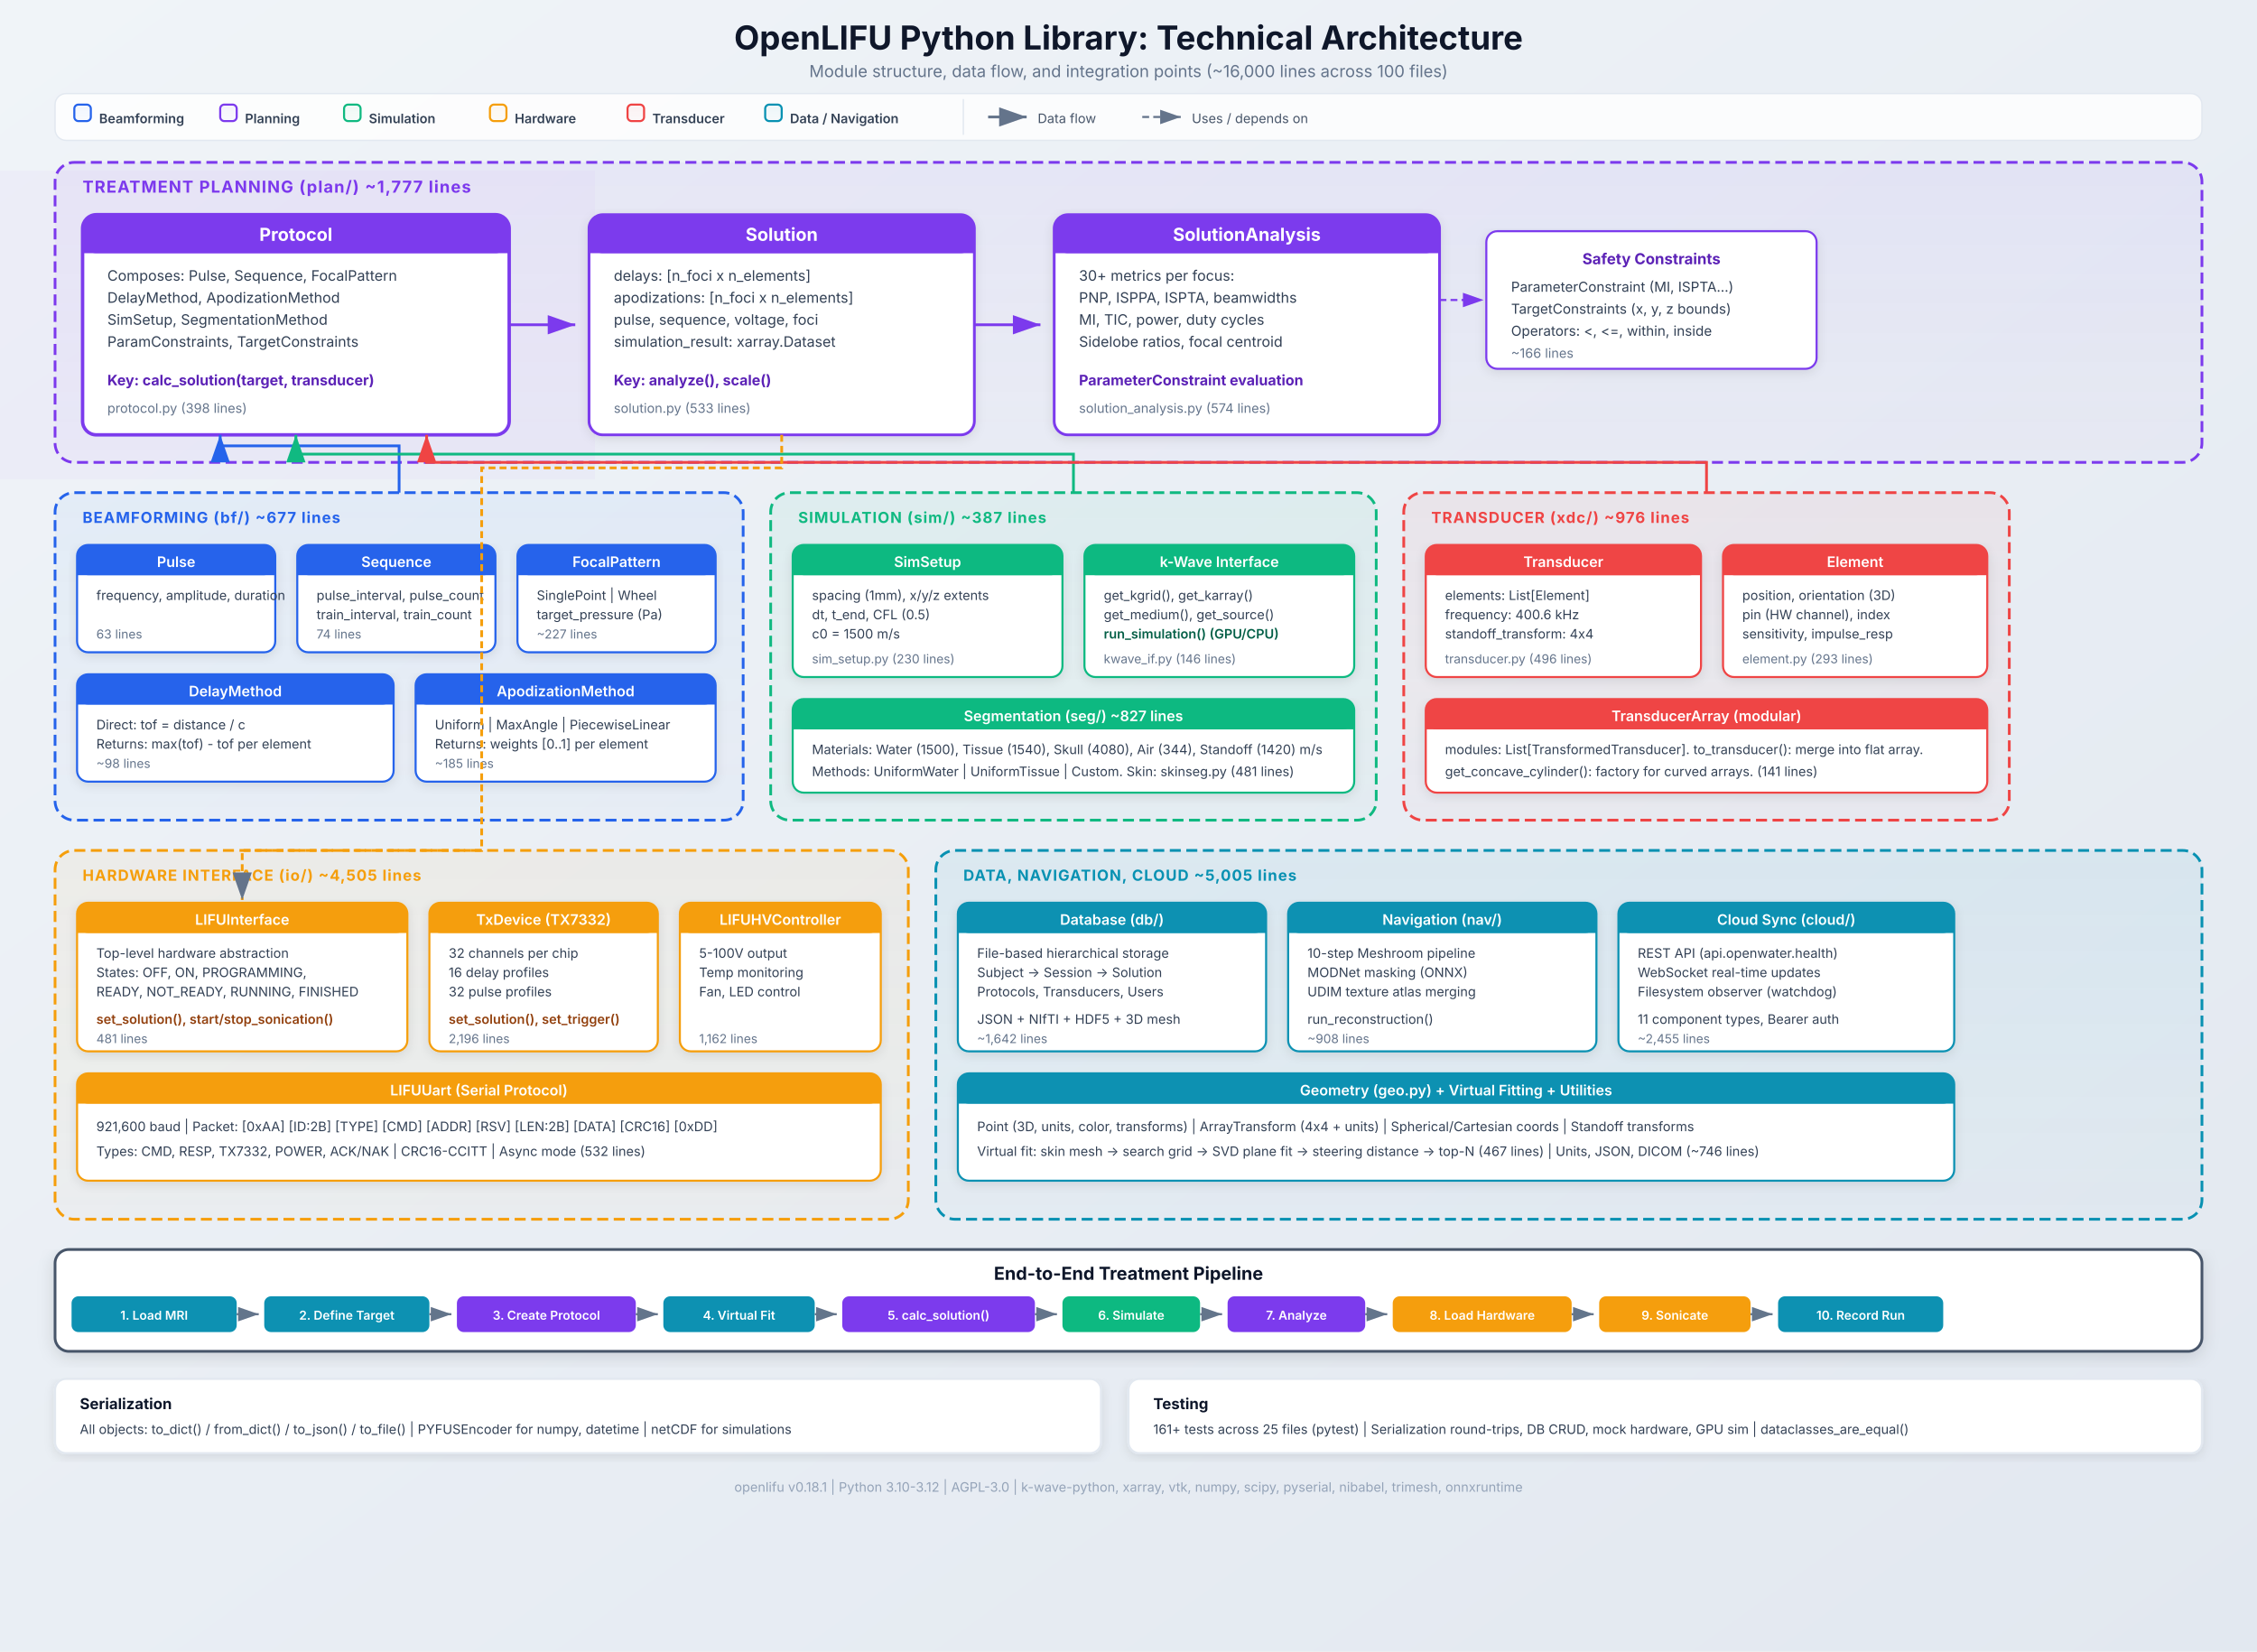
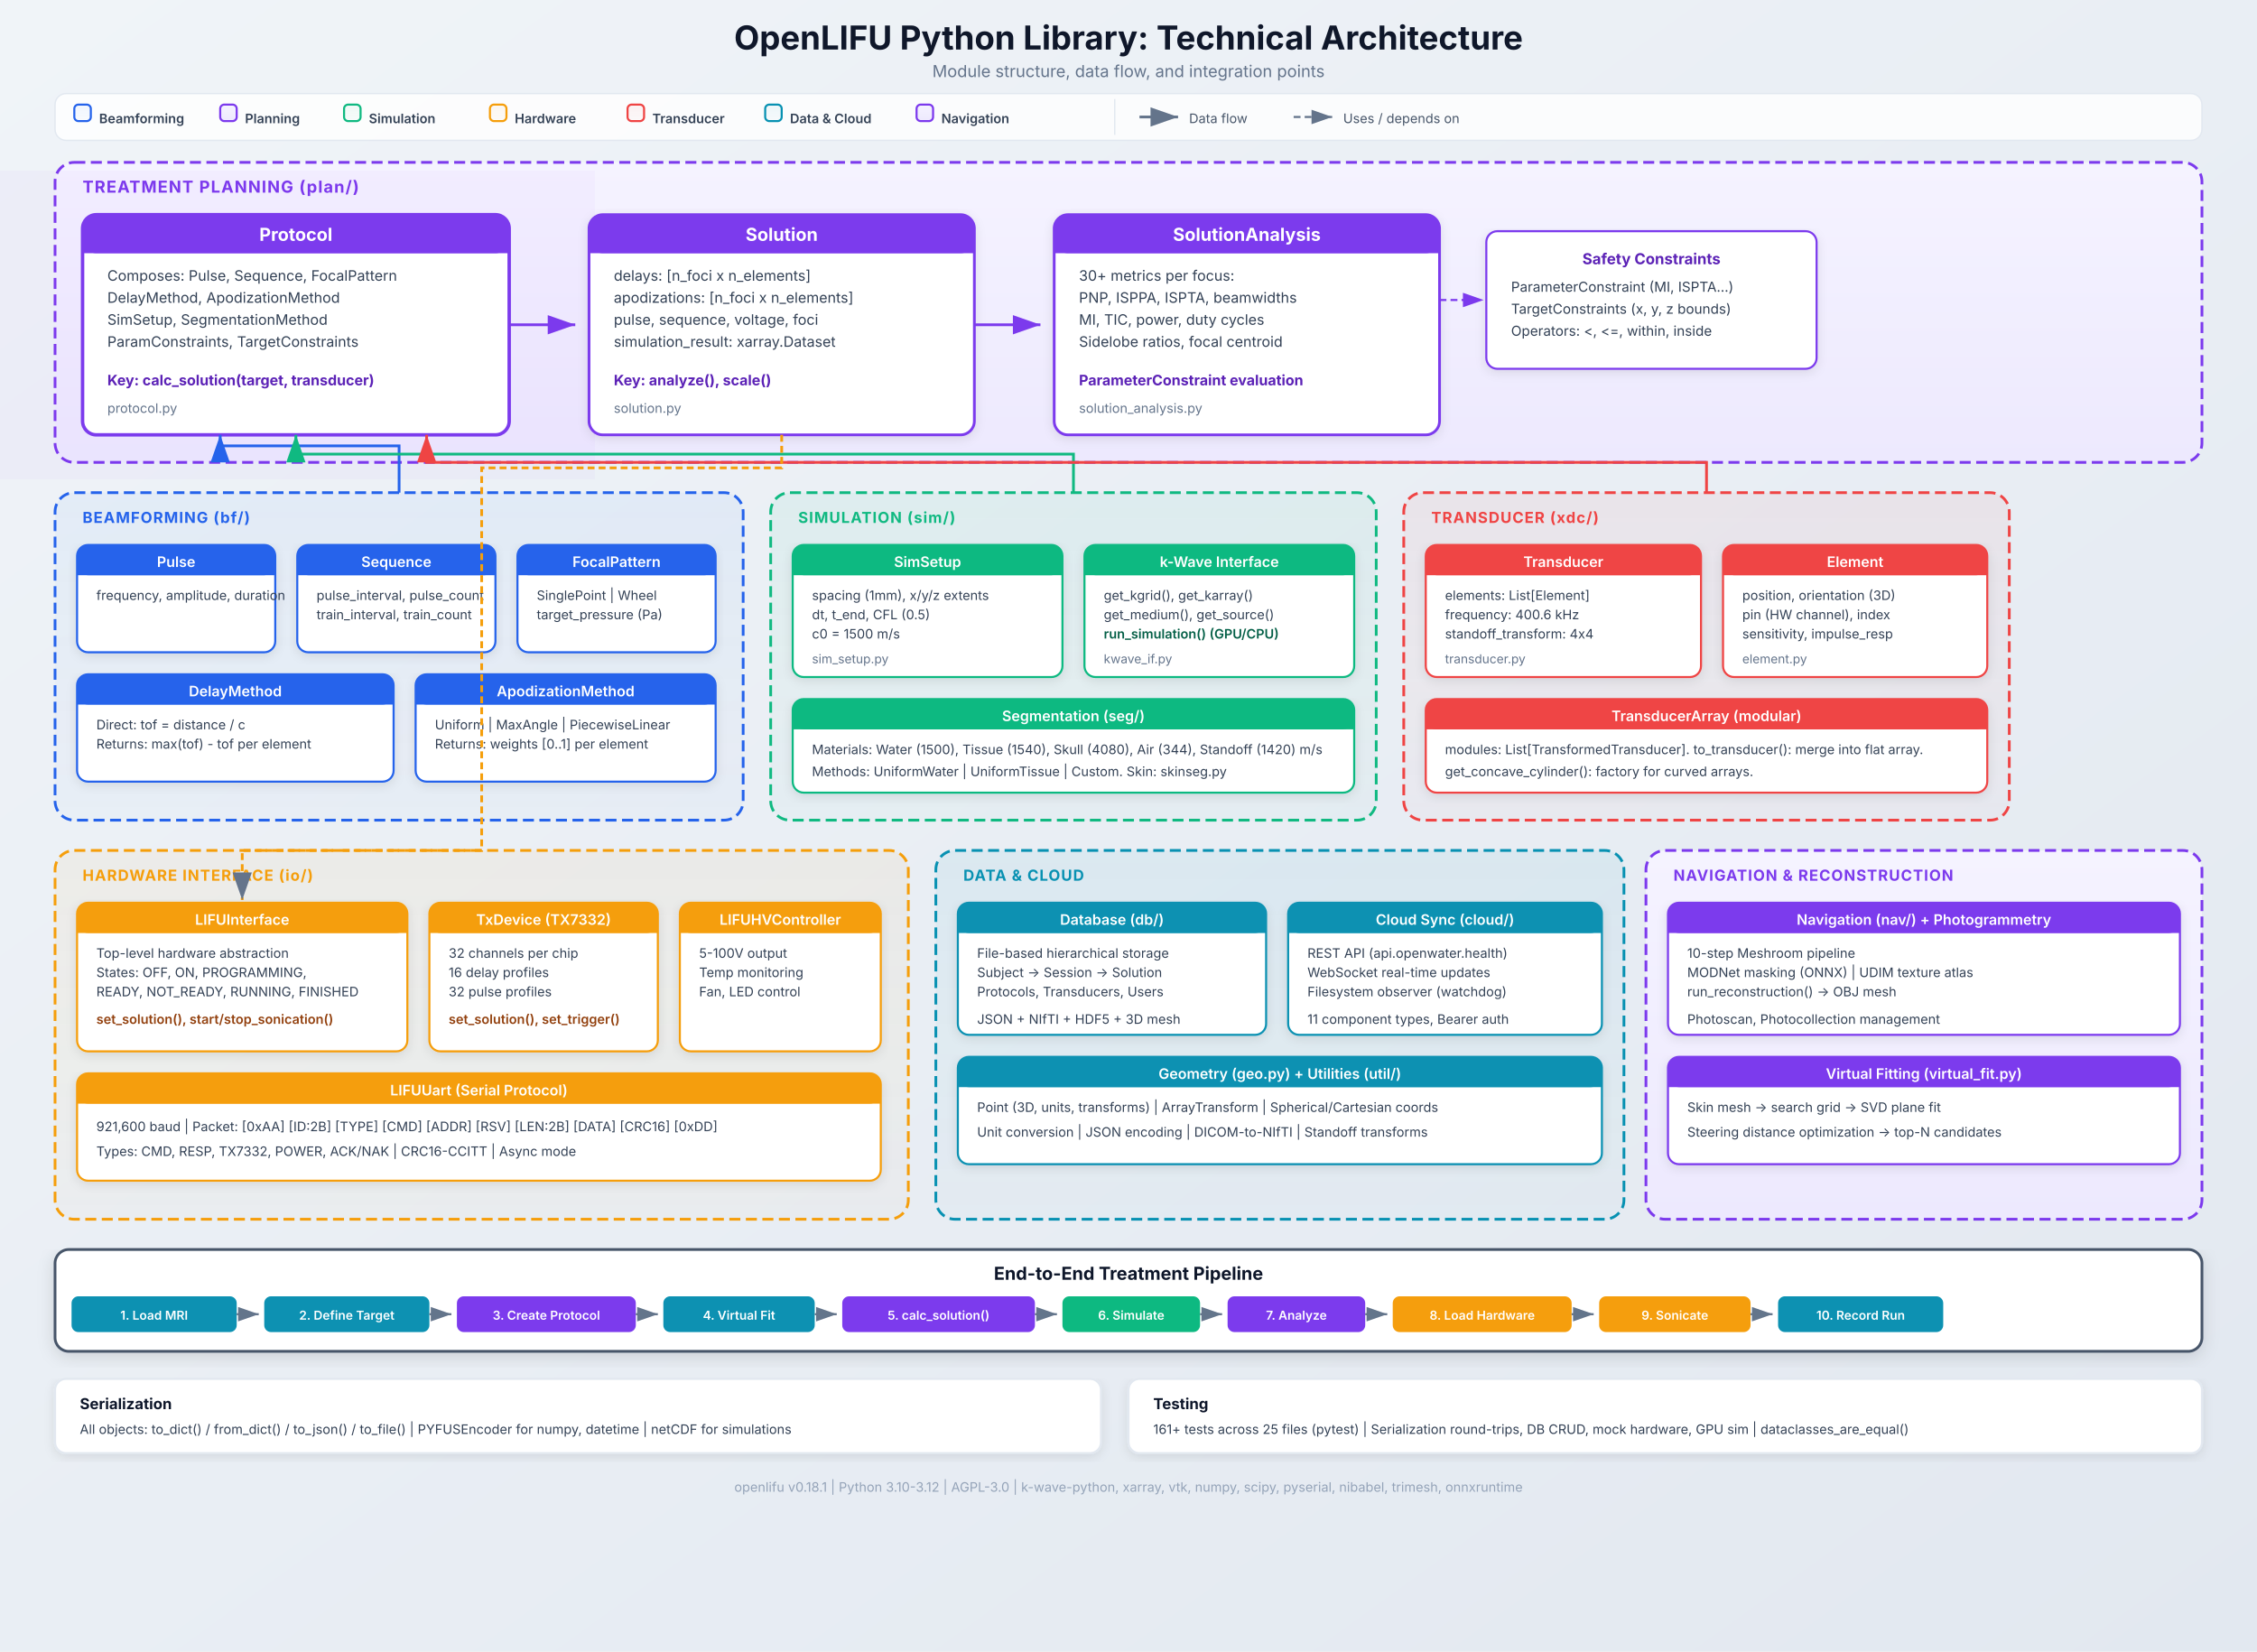
<svg xmlns="http://www.w3.org/2000/svg" width="1640" height="1200" viewBox="0 0 1640 1200">
  <defs>
    <linearGradient id="bgGrad" x1="0%" y1="0%" x2="100%" y2="100%">
      <stop offset="0%" style="stop-color:#f0f4f8" />
      <stop offset="100%" style="stop-color:#e2e8f0" />
    </linearGradient>
    <filter id="sh" x="-4%" y="-4%" width="108%" height="116%">
      <feDropShadow dx="0" dy="2" stdDeviation="4" flood-color="#000" flood-opacity="0.10" />
    </filter>
    <filter id="shLg" x="-4%" y="-4%" width="108%" height="120%">
      <feDropShadow dx="0" dy="3" stdDeviation="6" flood-color="#000" flood-opacity="0.13" />
    </filter>
    <filter id="glow" x="-20%" y="-20%" width="140%" height="140%">
      <feGaussianBlur in="SourceAlpha" stdDeviation="5" />
      <feOffset dy="0" />
      <feFlood flood-color="#7c3aed" flood-opacity="0.15" />
      <feComposite in2="offsetblur" operator="in" />
      <feMerge>
        <feMergeNode />
        <feMergeNode in="SourceGraphic" />
      </feMerge>
    </filter>
    <marker id="aR" markerWidth="10" markerHeight="7" refX="10" refY="3.5" orient="auto">
      <polygon points="0 0, 10 3.5, 0 7" fill="#64748b" />
    </marker>
    <marker id="aPur" markerWidth="10" markerHeight="7" refX="10" refY="3.5" orient="auto">
      <polygon points="0 0, 10 3.5, 0 7" fill="#7c3aed" />
    </marker>
    <marker id="aGrn" markerWidth="10" markerHeight="7" refX="10" refY="3.5" orient="auto">
      <polygon points="0 0, 10 3.5, 0 7" fill="#10b981" />
    </marker>
    <marker id="aBlu" markerWidth="10" markerHeight="7" refX="10" refY="3.5" orient="auto">
      <polygon points="0 0, 10 3.5, 0 7" fill="#2563eb" />
    </marker>
    <marker id="aRed" markerWidth="10" markerHeight="7" refX="10" refY="3.5" orient="auto">
      <polygon points="0 0, 10 3.5, 0 7" fill="#ef4444" />
    </marker>
    <linearGradient id="zBlue" x1="0" y1="0" x2="0" y2="1">
      <stop offset="0%" stop-color="#3b82f6" stop-opacity="0.06" />
      <stop offset="100%" stop-color="#3b82f6" stop-opacity="0.02" />
    </linearGradient>
    <linearGradient id="zPurple" x1="0" y1="0" x2="0" y2="1">
-       <stop offset="0%" stop-color="#7c3aed" stop-opacity="0.06" />
-       <stop offset="100%" stop-color="#7c3aed" stop-opacity="0.02" />
+       <stop offset="0%" stop-color="#f5f3ff" />
+       <stop offset="100%" stop-color="#ede9fe" />
    </linearGradient>
    <linearGradient id="zGreen" x1="0" y1="0" x2="0" y2="1">
      <stop offset="0%" stop-color="#10b981" stop-opacity="0.06" />
      <stop offset="100%" stop-color="#10b981" stop-opacity="0.02" />
    </linearGradient>
    <linearGradient id="zAmber" x1="0" y1="0" x2="0" y2="1">
      <stop offset="0%" stop-color="#f59e0b" stop-opacity="0.06" />
      <stop offset="100%" stop-color="#f59e0b" stop-opacity="0.02" />
    </linearGradient>
    <linearGradient id="zRed" x1="0" y1="0" x2="0" y2="1">
      <stop offset="0%" stop-color="#ef4444" stop-opacity="0.06" />
      <stop offset="100%" stop-color="#ef4444" stop-opacity="0.02" />
    </linearGradient>
    <linearGradient id="zTeal" x1="0" y1="0" x2="0" y2="1">
      <stop offset="0%" stop-color="#0891b2" stop-opacity="0.06" />
      <stop offset="100%" stop-color="#0891b2" stop-opacity="0.02" />
    </linearGradient>
  </defs>
  <rect width="1640" height="1200" fill="url(#bgGrad)" />
  <text x="820" y="36" text-anchor="middle" font-family="Inter, -apple-system, Segoe UI, sans-serif" font-size="24" font-weight="700" fill="#0f172a">OpenLIFU Python Library: Technical Architecture</text>
-   <text x="820" y="56" text-anchor="middle" font-family="Inter, -apple-system, Segoe UI, sans-serif" font-size="12" fill="#64748b">Module structure, data flow, and integration points (~16,000 lines across 100 files)</text>
+   <text x="820" y="56" text-anchor="middle" font-family="Inter, -apple-system, Segoe UI, sans-serif" font-size="12" fill="#64748b">Module structure, data flow, and integration points</text>
  <g transform="translate(40,68)">
    <rect width="1560" height="34" rx="8" fill="#fff" fill-opacity="0.8" stroke="#e2e8f0" />
    <rect x="14" y="8" width="12" height="12" rx="3" fill="url(#zBlue)" stroke="#2563eb" stroke-width="1.5" />
    <text x="32" y="18" font-family="Inter, sans-serif" font-size="9.5" font-weight="600" fill="#334155" dominant-baseline="middle">Beamforming</text>
    <rect x="120" y="8" width="12" height="12" rx="3" fill="url(#zPurple)" stroke="#7c3aed" stroke-width="1.5" />
    <text x="138" y="18" font-family="Inter, sans-serif" font-size="9.5" font-weight="600" fill="#334155" dominant-baseline="middle">Planning</text>
    <rect x="210" y="8" width="12" height="12" rx="3" fill="url(#zGreen)" stroke="#10b981" stroke-width="1.5" />
    <text x="228" y="18" font-family="Inter, sans-serif" font-size="9.5" font-weight="600" fill="#334155" dominant-baseline="middle">Simulation</text>
    <rect x="316" y="8" width="12" height="12" rx="3" fill="url(#zAmber)" stroke="#f59e0b" stroke-width="1.5" />
    <text x="334" y="18" font-family="Inter, sans-serif" font-size="9.5" font-weight="600" fill="#334155" dominant-baseline="middle">Hardware</text>
    <rect x="416" y="8" width="12" height="12" rx="3" fill="url(#zRed)" stroke="#ef4444" stroke-width="1.5" />
    <text x="434" y="18" font-family="Inter, sans-serif" font-size="9.5" font-weight="600" fill="#334155" dominant-baseline="middle">Transducer</text>
    <rect x="516" y="8" width="12" height="12" rx="3" fill="url(#zTeal)" stroke="#0891b2" stroke-width="1.5" />
-     <text x="534" y="18" font-family="Inter, sans-serif" font-size="9.5" font-weight="600" fill="#334155" dominant-baseline="middle">Data / Navigation</text>
-     <line x1="660" y1="4" x2="660" y2="30" stroke="#e2e8f0" />
-     <line x1="678" y1="17" x2="706" y2="17" stroke="#64748b" stroke-width="2" marker-end="url(#aR)" />
-     <text x="714" y="18" font-family="Inter, sans-serif" font-size="9.5" fill="#475569" dominant-baseline="middle">Data flow</text>
-     <line x1="790" y1="17" x2="818" y2="17" stroke="#64748b" stroke-width="1.5" stroke-dasharray="5 3" marker-end="url(#aR)" />
-     <text x="826" y="18" font-family="Inter, sans-serif" font-size="9.5" fill="#475569" dominant-baseline="middle">Uses / depends on</text>
+     <text x="534" y="18" font-family="Inter, sans-serif" font-size="9.5" font-weight="600" fill="#334155" dominant-baseline="middle">Data &amp; Cloud</text>
+     <rect x="626" y="8" width="12" height="12" rx="3" fill="url(#zPurple)" stroke="#7c3aed" stroke-width="1.5" />
+     <text x="644" y="18" font-family="Inter, sans-serif" font-size="9.5" font-weight="600" fill="#334155" dominant-baseline="middle">Navigation</text>
+     <line x1="770" y1="4" x2="770" y2="30" stroke="#e2e8f0" />
+     <line x1="788" y1="17" x2="816" y2="17" stroke="#64748b" stroke-width="2" marker-end="url(#aR)" />
+     <text x="824" y="18" font-family="Inter, sans-serif" font-size="9.5" fill="#475569" dominant-baseline="middle">Data flow</text>
+     <line x1="900" y1="17" x2="928" y2="17" stroke="#64748b" stroke-width="1.5" stroke-dasharray="5 3" marker-end="url(#aR)" />
+     <text x="936" y="18" font-family="Inter, sans-serif" font-size="9.5" fill="#475569" dominant-baseline="middle">Uses / depends on</text>
  </g>
  <rect x="40" y="118" width="1560" height="218" rx="14" fill="url(#zPurple)" stroke="#7c3aed" stroke-width="2" stroke-dasharray="8 4" />
-   <text x="60" y="140" font-family="Inter, sans-serif" font-size="12" font-weight="700" fill="#7c3aed" letter-spacing="0.06em">TREATMENT PLANNING (plan/) ~1,777 lines</text>
+   <text x="60" y="140" font-family="Inter, sans-serif" font-size="12" font-weight="700" fill="#7c3aed" letter-spacing="0.06em">TREATMENT PLANNING (plan/)</text>
  <g filter="url(#glow)">
    <rect x="60" y="156" width="310" height="160" rx="10" fill="#fff" stroke="#7c3aed" stroke-width="2.5" />
    <rect x="60" y="156" width="310" height="28" rx="10" fill="#7c3aed" />
    <rect x="60" y="176" width="310" height="8" fill="#7c3aed" />
    <text x="215" y="175" text-anchor="middle" font-family="Inter, sans-serif" font-size="13" font-weight="700" fill="#fff">Protocol</text>
    <text x="78" y="204" font-family="Inter, sans-serif" font-size="10.5" fill="#334155">Composes: Pulse, Sequence, FocalPattern</text>
    <text x="78" y="220" font-family="Inter, sans-serif" font-size="10.5" fill="#334155">DelayMethod, ApodizationMethod</text>
    <text x="78" y="236" font-family="Inter, sans-serif" font-size="10.5" fill="#334155">SimSetup, SegmentationMethod</text>
    <text x="78" y="252" font-family="Inter, sans-serif" font-size="10.5" fill="#334155">ParamConstraints, TargetConstraints</text>
    <text x="78" y="280" font-family="Inter, sans-serif" font-size="10.5" font-weight="700" fill="#5b21b6">Key: calc_solution(target, transducer)</text>
-     <text x="78" y="300" font-family="Inter, sans-serif" font-size="9.5" fill="#64748b">protocol.py (398 lines)</text>
+     <text x="78" y="300" font-family="Inter, sans-serif" font-size="9.5" fill="#64748b">protocol.py</text>
  </g>
  <line x1="370" y1="236" x2="418" y2="236" stroke="#7c3aed" stroke-width="2" marker-end="url(#aPur)" />
  <g filter="url(#sh)">
    <rect x="428" y="156" width="280" height="160" rx="10" fill="#fff" stroke="#7c3aed" stroke-width="2" />
    <rect x="428" y="156" width="280" height="28" rx="10" fill="#7c3aed" />
    <rect x="428" y="176" width="280" height="8" fill="#7c3aed" />
    <text x="568" y="175" text-anchor="middle" font-family="Inter, sans-serif" font-size="13" font-weight="700" fill="#fff">Solution</text>
    <text x="446" y="204" font-family="Inter, sans-serif" font-size="10.5" fill="#334155">delays: [n_foci x n_elements]</text>
    <text x="446" y="220" font-family="Inter, sans-serif" font-size="10.5" fill="#334155">apodizations: [n_foci x n_elements]</text>
    <text x="446" y="236" font-family="Inter, sans-serif" font-size="10.5" fill="#334155">pulse, sequence, voltage, foci</text>
    <text x="446" y="252" font-family="Inter, sans-serif" font-size="10.5" fill="#334155">simulation_result: xarray.Dataset</text>
    <text x="446" y="280" font-family="Inter, sans-serif" font-size="10.5" font-weight="700" fill="#5b21b6">Key: analyze(), scale()</text>
-     <text x="446" y="300" font-family="Inter, sans-serif" font-size="9.5" fill="#64748b">solution.py (533 lines)</text>
+     <text x="446" y="300" font-family="Inter, sans-serif" font-size="9.5" fill="#64748b">solution.py</text>
  </g>
  <line x1="708" y1="236" x2="756" y2="236" stroke="#7c3aed" stroke-width="2" marker-end="url(#aPur)" />
  <g filter="url(#sh)">
    <rect x="766" y="156" width="280" height="160" rx="10" fill="#fff" stroke="#7c3aed" stroke-width="2" />
    <rect x="766" y="156" width="280" height="28" rx="10" fill="#7c3aed" />
    <rect x="766" y="176" width="280" height="8" fill="#7c3aed" />
    <text x="906" y="175" text-anchor="middle" font-family="Inter, sans-serif" font-size="13" font-weight="700" fill="#fff">SolutionAnalysis</text>
    <text x="784" y="204" font-family="Inter, sans-serif" font-size="10.5" fill="#334155">30+ metrics per focus:</text>
    <text x="784" y="220" font-family="Inter, sans-serif" font-size="10.5" fill="#334155">PNP, ISPPA, ISPTA, beamwidths</text>
    <text x="784" y="236" font-family="Inter, sans-serif" font-size="10.5" fill="#334155">MI, TIC, power, duty cycles</text>
    <text x="784" y="252" font-family="Inter, sans-serif" font-size="10.5" fill="#334155">Sidelobe ratios, focal centroid</text>
    <text x="784" y="280" font-family="Inter, sans-serif" font-size="10.5" font-weight="700" fill="#5b21b6">ParameterConstraint evaluation</text>
-     <text x="784" y="300" font-family="Inter, sans-serif" font-size="9.5" fill="#64748b">solution_analysis.py (574 lines)</text>
+     <text x="784" y="300" font-family="Inter, sans-serif" font-size="9.5" fill="#64748b">solution_analysis.py</text>
  </g>
  <g filter="url(#sh)">
    <rect x="1080" y="168" width="240" height="100" rx="8" fill="#fff" stroke="#7c3aed" stroke-width="1.5" />
    <text x="1200" y="192" text-anchor="middle" font-family="Inter, sans-serif" font-size="11" font-weight="700" fill="#5b21b6">Safety Constraints</text>
    <text x="1098" y="212" font-family="Inter, sans-serif" font-size="10" fill="#334155">ParameterConstraint (MI, ISPTA...)</text>
    <text x="1098" y="228" font-family="Inter, sans-serif" font-size="10" fill="#334155">TargetConstraints (x, y, z bounds)</text>
    <text x="1098" y="244" font-family="Inter, sans-serif" font-size="10" fill="#334155">Operators: &lt;, &lt;=, within, inside</text>
-     <text x="1098" y="260" font-family="Inter, sans-serif" font-size="9.5" fill="#64748b">~166 lines</text>
  </g>
  <line x1="1046" y1="218" x2="1078" y2="218" stroke="#7c3aed" stroke-width="1.5" stroke-dasharray="5 3" marker-end="url(#aPur)" />
  <rect x="40" y="358" width="500" height="238" rx="14" fill="url(#zBlue)" stroke="#2563eb" stroke-width="2" stroke-dasharray="8 4" />
-   <text x="60" y="380" font-family="Inter, sans-serif" font-size="11" font-weight="700" fill="#2563eb" letter-spacing="0.06em">BEAMFORMING (bf/) ~677 lines</text>
+   <text x="60" y="380" font-family="Inter, sans-serif" font-size="11" font-weight="700" fill="#2563eb" letter-spacing="0.06em">BEAMFORMING (bf/)</text>
  <g filter="url(#sh)">
    <rect x="56" y="396" width="144" height="78" rx="8" fill="#fff" stroke="#2563eb" stroke-width="1.5" />
    <rect x="56" y="396" width="144" height="22" rx="8" fill="#2563eb" />
    <rect x="56" y="412" width="144" height="6" fill="#2563eb" />
    <text x="128" y="412" text-anchor="middle" font-family="Inter, sans-serif" font-size="10.5" font-weight="600" fill="#fff">Pulse</text>
    <text x="70" y="436" font-family="Inter, sans-serif" font-size="9.5" fill="#334155">frequency, amplitude, duration</text>
-     <text x="70" y="464" font-family="Inter, sans-serif" font-size="9" fill="#64748b">63 lines</text>
  </g>
  <g filter="url(#sh)">
    <rect x="216" y="396" width="144" height="78" rx="8" fill="#fff" stroke="#2563eb" stroke-width="1.5" />
    <rect x="216" y="396" width="144" height="22" rx="8" fill="#2563eb" />
    <rect x="216" y="412" width="144" height="6" fill="#2563eb" />
    <text x="288" y="412" text-anchor="middle" font-family="Inter, sans-serif" font-size="10.5" font-weight="600" fill="#fff">Sequence</text>
    <text x="230" y="436" font-family="Inter, sans-serif" font-size="9.5" fill="#334155">pulse_interval, pulse_count</text>
    <text x="230" y="450" font-family="Inter, sans-serif" font-size="9.5" fill="#334155">train_interval, train_count</text>
-     <text x="230" y="464" font-family="Inter, sans-serif" font-size="9" fill="#64748b">74 lines</text>
  </g>
  <g filter="url(#sh)">
    <rect x="376" y="396" width="144" height="78" rx="8" fill="#fff" stroke="#2563eb" stroke-width="1.5" />
    <rect x="376" y="396" width="144" height="22" rx="8" fill="#2563eb" />
    <rect x="376" y="412" width="144" height="6" fill="#2563eb" />
    <text x="448" y="412" text-anchor="middle" font-family="Inter, sans-serif" font-size="10.5" font-weight="600" fill="#fff">FocalPattern</text>
    <text x="390" y="436" font-family="Inter, sans-serif" font-size="9.5" fill="#334155">SinglePoint | Wheel</text>
    <text x="390" y="450" font-family="Inter, sans-serif" font-size="9.5" fill="#334155">target_pressure (Pa)</text>
-     <text x="390" y="464" font-family="Inter, sans-serif" font-size="9" fill="#64748b">~227 lines</text>
  </g>
  <g filter="url(#sh)">
    <rect x="56" y="490" width="230" height="78" rx="8" fill="#fff" stroke="#2563eb" stroke-width="1.5" />
    <rect x="56" y="490" width="230" height="22" rx="8" fill="#2563eb" />
    <rect x="56" y="506" width="230" height="6" fill="#2563eb" />
    <text x="171" y="506" text-anchor="middle" font-family="Inter, sans-serif" font-size="10.5" font-weight="600" fill="#fff">DelayMethod</text>
    <text x="70" y="530" font-family="Inter, sans-serif" font-size="9.5" fill="#334155">Direct: tof = distance / c</text>
    <text x="70" y="544" font-family="Inter, sans-serif" font-size="9.5" fill="#334155">Returns: max(tof) - tof per element</text>
-     <text x="70" y="558" font-family="Inter, sans-serif" font-size="9" fill="#64748b">~98 lines</text>
  </g>
  <g filter="url(#sh)">
    <rect x="302" y="490" width="218" height="78" rx="8" fill="#fff" stroke="#2563eb" stroke-width="1.5" />
    <rect x="302" y="490" width="218" height="22" rx="8" fill="#2563eb" />
    <rect x="302" y="506" width="218" height="6" fill="#2563eb" />
    <text x="411" y="506" text-anchor="middle" font-family="Inter, sans-serif" font-size="10.5" font-weight="600" fill="#fff">ApodizationMethod</text>
    <text x="316" y="530" font-family="Inter, sans-serif" font-size="9.5" fill="#334155">Uniform | MaxAngle | PiecewiseLinear</text>
    <text x="316" y="544" font-family="Inter, sans-serif" font-size="9.5" fill="#334155">Returns: weights [0..1] per element</text>
-     <text x="316" y="558" font-family="Inter, sans-serif" font-size="9" fill="#64748b">~185 lines</text>
  </g>
  <path d="M290 358L290 324L160 324L160 316" stroke="#2563eb" stroke-width="2" fill="none" marker-end="url(#aBlu)" />
  <rect x="560" y="358" width="440" height="238" rx="14" fill="url(#zGreen)" stroke="#10b981" stroke-width="2" stroke-dasharray="8 4" />
-   <text x="580" y="380" font-family="Inter, sans-serif" font-size="11" font-weight="700" fill="#10b981" letter-spacing="0.06em">SIMULATION (sim/) ~387 lines</text>
+   <text x="580" y="380" font-family="Inter, sans-serif" font-size="11" font-weight="700" fill="#10b981" letter-spacing="0.06em">SIMULATION (sim/)</text>
  <g filter="url(#sh)">
    <rect x="576" y="396" width="196" height="96" rx="8" fill="#fff" stroke="#10b981" stroke-width="1.5" />
    <rect x="576" y="396" width="196" height="22" rx="8" fill="#10b981" />
    <rect x="576" y="412" width="196" height="6" fill="#10b981" />
    <text x="674" y="412" text-anchor="middle" font-family="Inter, sans-serif" font-size="10.5" font-weight="600" fill="#fff">SimSetup</text>
    <text x="590" y="436" font-family="Inter, sans-serif" font-size="9.5" fill="#334155">spacing (1mm), x/y/z extents</text>
    <text x="590" y="450" font-family="Inter, sans-serif" font-size="9.5" fill="#334155">dt, t_end, CFL (0.5)</text>
    <text x="590" y="464" font-family="Inter, sans-serif" font-size="9.5" fill="#334155">c0 = 1500 m/s</text>
-     <text x="590" y="482" font-family="Inter, sans-serif" font-size="9" fill="#64748b">sim_setup.py (230 lines)</text>
+     <text x="590" y="482" font-family="Inter, sans-serif" font-size="9" fill="#64748b">sim_setup.py</text>
  </g>
  <g filter="url(#sh)">
    <rect x="788" y="396" width="196" height="96" rx="8" fill="#fff" stroke="#10b981" stroke-width="1.5" />
    <rect x="788" y="396" width="196" height="22" rx="8" fill="#10b981" />
    <rect x="788" y="412" width="196" height="6" fill="#10b981" />
    <text x="886" y="412" text-anchor="middle" font-family="Inter, sans-serif" font-size="10.5" font-weight="600" fill="#fff">k-Wave Interface</text>
    <text x="802" y="436" font-family="Inter, sans-serif" font-size="9.5" fill="#334155">get_kgrid(), get_karray()</text>
    <text x="802" y="450" font-family="Inter, sans-serif" font-size="9.5" fill="#334155">get_medium(), get_source()</text>
    <text x="802" y="464" font-family="Inter, sans-serif" font-size="9.5" font-weight="600" fill="#065f46">run_simulation() (GPU/CPU)</text>
-     <text x="802" y="482" font-family="Inter, sans-serif" font-size="9" fill="#64748b">kwave_if.py (146 lines)</text>
+     <text x="802" y="482" font-family="Inter, sans-serif" font-size="9" fill="#64748b">kwave_if.py</text>
  </g>
  <g filter="url(#sh)">
    <rect x="576" y="508" width="408" height="68" rx="8" fill="#fff" stroke="#10b981" stroke-width="1.5" />
    <rect x="576" y="508" width="408" height="22" rx="8" fill="#10b981" />
    <rect x="576" y="524" width="408" height="6" fill="#10b981" />
-     <text x="780" y="524" text-anchor="middle" font-family="Inter, sans-serif" font-size="10.5" font-weight="600" fill="#fff">Segmentation (seg/) ~827 lines</text>
+     <text x="780" y="524" text-anchor="middle" font-family="Inter, sans-serif" font-size="10.5" font-weight="600" fill="#fff">Segmentation (seg/)</text>
    <text x="590" y="548" font-family="Inter, sans-serif" font-size="9.5" fill="#334155">Materials: Water (1500), Tissue (1540), Skull (4080), Air (344), Standoff (1420) m/s</text>
-     <text x="590" y="564" font-family="Inter, sans-serif" font-size="9.5" fill="#334155">Methods: UniformWater | UniformTissue | Custom.  Skin: skinseg.py (481 lines)</text>
+     <text x="590" y="564" font-family="Inter, sans-serif" font-size="9.5" fill="#334155">Methods: UniformWater | UniformTissue | Custom.  Skin: skinseg.py</text>
  </g>
  <path d="M780 358L780 330L215 330L215 316" stroke="#10b981" stroke-width="2" fill="none" marker-end="url(#aGrn)" />
  <rect x="1020" y="358" width="440" height="238" rx="14" fill="url(#zRed)" stroke="#ef4444" stroke-width="2" stroke-dasharray="8 4" />
-   <text x="1040" y="380" font-family="Inter, sans-serif" font-size="11" font-weight="700" fill="#ef4444" letter-spacing="0.06em">TRANSDUCER (xdc/) ~976 lines</text>
+   <text x="1040" y="380" font-family="Inter, sans-serif" font-size="11" font-weight="700" fill="#ef4444" letter-spacing="0.06em">TRANSDUCER (xdc/)</text>
  <g filter="url(#sh)">
    <rect x="1036" y="396" width="200" height="96" rx="8" fill="#fff" stroke="#ef4444" stroke-width="1.5" />
    <rect x="1036" y="396" width="200" height="22" rx="8" fill="#ef4444" />
    <rect x="1036" y="412" width="200" height="6" fill="#ef4444" />
    <text x="1136" y="412" text-anchor="middle" font-family="Inter, sans-serif" font-size="10.5" font-weight="600" fill="#fff">Transducer</text>
    <text x="1050" y="436" font-family="Inter, sans-serif" font-size="9.5" fill="#334155">elements: List[Element]</text>
    <text x="1050" y="450" font-family="Inter, sans-serif" font-size="9.5" fill="#334155">frequency: 400.6 kHz</text>
    <text x="1050" y="464" font-family="Inter, sans-serif" font-size="9.5" fill="#334155">standoff_transform: 4x4</text>
-     <text x="1050" y="482" font-family="Inter, sans-serif" font-size="9" fill="#64748b">transducer.py (496 lines)</text>
+     <text x="1050" y="482" font-family="Inter, sans-serif" font-size="9" fill="#64748b">transducer.py</text>
  </g>
  <g filter="url(#sh)">
    <rect x="1252" y="396" width="192" height="96" rx="8" fill="#fff" stroke="#ef4444" stroke-width="1.5" />
    <rect x="1252" y="396" width="192" height="22" rx="8" fill="#ef4444" />
    <rect x="1252" y="412" width="192" height="6" fill="#ef4444" />
    <text x="1348" y="412" text-anchor="middle" font-family="Inter, sans-serif" font-size="10.5" font-weight="600" fill="#fff">Element</text>
    <text x="1266" y="436" font-family="Inter, sans-serif" font-size="9.5" fill="#334155">position, orientation (3D)</text>
    <text x="1266" y="450" font-family="Inter, sans-serif" font-size="9.5" fill="#334155">pin (HW channel), index</text>
    <text x="1266" y="464" font-family="Inter, sans-serif" font-size="9.5" fill="#334155">sensitivity, impulse_resp</text>
-     <text x="1266" y="482" font-family="Inter, sans-serif" font-size="9" fill="#64748b">element.py (293 lines)</text>
+     <text x="1266" y="482" font-family="Inter, sans-serif" font-size="9" fill="#64748b">element.py</text>
  </g>
  <g filter="url(#sh)">
    <rect x="1036" y="508" width="408" height="68" rx="8" fill="#fff" stroke="#ef4444" stroke-width="1.5" />
    <rect x="1036" y="508" width="408" height="22" rx="8" fill="#ef4444" />
    <rect x="1036" y="524" width="408" height="6" fill="#ef4444" />
    <text x="1240" y="524" text-anchor="middle" font-family="Inter, sans-serif" font-size="10.5" font-weight="600" fill="#fff">TransducerArray (modular)</text>
    <text x="1050" y="548" font-family="Inter, sans-serif" font-size="9.5" fill="#334155">modules: List[TransformedTransducer]. to_transducer(): merge into flat array.</text>
-     <text x="1050" y="564" font-family="Inter, sans-serif" font-size="9.5" fill="#334155">get_concave_cylinder(): factory for curved arrays. (141 lines)</text>
+     <text x="1050" y="564" font-family="Inter, sans-serif" font-size="9.5" fill="#334155">get_concave_cylinder(): factory for curved arrays.</text>
  </g>
  <path d="M1240 358L1240 336L310 336L310 316" stroke="#ef4444" stroke-width="2" fill="none" marker-end="url(#aRed)" />
  <rect x="40" y="618" width="620" height="268" rx="14" fill="url(#zAmber)" stroke="#f59e0b" stroke-width="2" stroke-dasharray="8 4" />
-   <text x="60" y="640" font-family="Inter, sans-serif" font-size="11" font-weight="700" fill="#f59e0b" letter-spacing="0.06em">HARDWARE INTERFACE (io/) ~4,505 lines</text>
+   <text x="60" y="640" font-family="Inter, sans-serif" font-size="11" font-weight="700" fill="#f59e0b" letter-spacing="0.06em">HARDWARE INTERFACE (io/)</text>
  <g filter="url(#sh)">
    <rect x="56" y="656" width="240" height="108" rx="8" fill="#fff" stroke="#f59e0b" stroke-width="1.5" />
    <rect x="56" y="656" width="240" height="22" rx="8" fill="#f59e0b" />
    <rect x="56" y="672" width="240" height="6" fill="#f59e0b" />
    <text x="176" y="672" text-anchor="middle" font-family="Inter, sans-serif" font-size="10.5" font-weight="600" fill="#fff">LIFUInterface</text>
    <text x="70" y="696" font-family="Inter, sans-serif" font-size="9.5" fill="#334155">Top-level hardware abstraction</text>
    <text x="70" y="710" font-family="Inter, sans-serif" font-size="9.5" fill="#334155">States: OFF, ON, PROGRAMMING,</text>
    <text x="70" y="724" font-family="Inter, sans-serif" font-size="9.5" fill="#334155">READY, NOT_READY, RUNNING, FINISHED</text>
    <text x="70" y="744" font-family="Inter, sans-serif" font-size="9.5" font-weight="600" fill="#92400e">set_solution(), start/stop_sonication()</text>
-     <text x="70" y="758" font-family="Inter, sans-serif" font-size="9" fill="#64748b">481 lines</text>
  </g>
  <g filter="url(#sh)">
    <rect x="312" y="656" width="166" height="108" rx="8" fill="#fff" stroke="#f59e0b" stroke-width="1.5" />
    <rect x="312" y="656" width="166" height="22" rx="8" fill="#f59e0b" />
    <rect x="312" y="672" width="166" height="6" fill="#f59e0b" />
    <text x="395" y="672" text-anchor="middle" font-family="Inter, sans-serif" font-size="10.5" font-weight="600" fill="#fff">TxDevice (TX7332)</text>
    <text x="326" y="696" font-family="Inter, sans-serif" font-size="9.5" fill="#334155">32 channels per chip</text>
    <text x="326" y="710" font-family="Inter, sans-serif" font-size="9.5" fill="#334155">16 delay profiles</text>
    <text x="326" y="724" font-family="Inter, sans-serif" font-size="9.5" fill="#334155">32 pulse profiles</text>
    <text x="326" y="744" font-family="Inter, sans-serif" font-size="9.5" font-weight="600" fill="#92400e">set_solution(), set_trigger()</text>
-     <text x="326" y="758" font-family="Inter, sans-serif" font-size="9" fill="#64748b">2,196 lines</text>
  </g>
  <g filter="url(#sh)">
    <rect x="494" y="656" width="146" height="108" rx="8" fill="#fff" stroke="#f59e0b" stroke-width="1.5" />
    <rect x="494" y="656" width="146" height="22" rx="8" fill="#f59e0b" />
    <rect x="494" y="672" width="146" height="6" fill="#f59e0b" />
    <text x="567" y="672" text-anchor="middle" font-family="Inter, sans-serif" font-size="10.5" font-weight="600" fill="#fff">LIFUHVController</text>
    <text x="508" y="696" font-family="Inter, sans-serif" font-size="9.5" fill="#334155">5-100V output</text>
    <text x="508" y="710" font-family="Inter, sans-serif" font-size="9.5" fill="#334155">Temp monitoring</text>
    <text x="508" y="724" font-family="Inter, sans-serif" font-size="9.5" fill="#334155">Fan, LED control</text>
-     <text x="508" y="758" font-family="Inter, sans-serif" font-size="9" fill="#64748b">1,162 lines</text>
  </g>
  <g filter="url(#sh)">
    <rect x="56" y="780" width="584" height="78" rx="8" fill="#fff" stroke="#f59e0b" stroke-width="1.5" />
    <rect x="56" y="780" width="584" height="22" rx="8" fill="#f59e0b" />
    <rect x="56" y="796" width="584" height="6" fill="#f59e0b" />
    <text x="348" y="796" text-anchor="middle" font-family="Inter, sans-serif" font-size="10.5" font-weight="600" fill="#fff">LIFUUart (Serial Protocol)</text>
    <text x="70" y="822" font-family="Inter, sans-serif" font-size="9.5" fill="#334155">921,600 baud | Packet: [0xAA] [ID:2B] [TYPE] [CMD] [ADDR] [RSV] [LEN:2B] [DATA] [CRC16] [0xDD]</text>
-     <text x="70" y="840" font-family="Inter, sans-serif" font-size="9.5" fill="#334155">Types: CMD, RESP, TX7332, POWER, ACK/NAK | CRC16-CCITT | Async mode (532 lines)</text>
+     <text x="70" y="840" font-family="Inter, sans-serif" font-size="9.5" fill="#334155">Types: CMD, RESP, TX7332, POWER, ACK/NAK | CRC16-CCITT | Async mode</text>
  </g>
  <path d="M568 316L568 340L350 340L350 618L176 618L176 654" stroke="#f59e0b" stroke-width="2" fill="none" stroke-dasharray="5 3" marker-end="url(#aR)" />
-   <rect x="680" y="618" width="920" height="268" rx="14" fill="url(#zTeal)" stroke="#0891b2" stroke-width="2" stroke-dasharray="8 4" />
-   <text x="700" y="640" font-family="Inter, sans-serif" font-size="11" font-weight="700" fill="#0891b2" letter-spacing="0.06em">DATA, NAVIGATION, CLOUD ~5,005 lines</text>
-   <g filter="url(#sh)">
-     <rect x="696" y="656" width="224" height="108" rx="8" fill="#fff" stroke="#0891b2" stroke-width="1.5" />
+   <rect x="680" y="618" width="500" height="268" rx="14" fill="url(#zTeal)" stroke="#0891b2" stroke-width="2" stroke-dasharray="8 4" />
+   <text x="700" y="640" font-family="Inter, sans-serif" font-size="11" font-weight="700" fill="#0891b2" letter-spacing="0.06em">DATA &amp; CLOUD</text>
+   <g filter="url(#sh)">
+     <rect x="696" y="656" width="224" height="96" rx="8" fill="#fff" stroke="#0891b2" stroke-width="1.5" />
    <rect x="696" y="656" width="224" height="22" rx="8" fill="#0891b2" />
    <rect x="696" y="672" width="224" height="6" fill="#0891b2" />
    <text x="808" y="672" text-anchor="middle" font-family="Inter, sans-serif" font-size="10.5" font-weight="600" fill="#fff">Database (db/)</text>
    <text x="710" y="696" font-family="Inter, sans-serif" font-size="9.5" fill="#334155">File-based hierarchical storage</text>
    <text x="710" y="710" font-family="Inter, sans-serif" font-size="9.5" fill="#334155">Subject -&gt; Session -&gt; Solution</text>
    <text x="710" y="724" font-family="Inter, sans-serif" font-size="9.5" fill="#334155">Protocols, Transducers, Users</text>
    <text x="710" y="744" font-family="Inter, sans-serif" font-size="9.5" fill="#334155">JSON + NIfTI + HDF5 + 3D mesh</text>
-     <text x="710" y="758" font-family="Inter, sans-serif" font-size="9" fill="#64748b">~1,642 lines</text>
-   </g>
-   <g filter="url(#sh)">
-     <rect x="936" y="656" width="224" height="108" rx="8" fill="#fff" stroke="#0891b2" stroke-width="1.5" />
-     <rect x="936" y="656" width="224" height="22" rx="8" fill="#0891b2" />
-     <rect x="936" y="672" width="224" height="6" fill="#0891b2" />
-     <text x="1048" y="672" text-anchor="middle" font-family="Inter, sans-serif" font-size="10.5" font-weight="600" fill="#fff">Navigation (nav/)</text>
-     <text x="950" y="696" font-family="Inter, sans-serif" font-size="9.5" fill="#334155">10-step Meshroom pipeline</text>
-     <text x="950" y="710" font-family="Inter, sans-serif" font-size="9.5" fill="#334155">MODNet masking (ONNX)</text>
-     <text x="950" y="724" font-family="Inter, sans-serif" font-size="9.5" fill="#334155">UDIM texture atlas merging</text>
-     <text x="950" y="744" font-family="Inter, sans-serif" font-size="9.5" fill="#334155">run_reconstruction()</text>
-     <text x="950" y="758" font-family="Inter, sans-serif" font-size="9" fill="#64748b">~908 lines</text>
-   </g>
-   <g filter="url(#sh)">
-     <rect x="1176" y="656" width="244" height="108" rx="8" fill="#fff" stroke="#0891b2" stroke-width="1.5" />
-     <rect x="1176" y="656" width="244" height="22" rx="8" fill="#0891b2" />
-     <rect x="1176" y="672" width="244" height="6" fill="#0891b2" />
-     <text x="1298" y="672" text-anchor="middle" font-family="Inter, sans-serif" font-size="10.5" font-weight="600" fill="#fff">Cloud Sync (cloud/)</text>
-     <text x="1190" y="696" font-family="Inter, sans-serif" font-size="9.5" fill="#334155">REST API (api.openwater.health)</text>
-     <text x="1190" y="710" font-family="Inter, sans-serif" font-size="9.5" fill="#334155">WebSocket real-time updates</text>
-     <text x="1190" y="724" font-family="Inter, sans-serif" font-size="9.5" fill="#334155">Filesystem observer (watchdog)</text>
-     <text x="1190" y="744" font-family="Inter, sans-serif" font-size="9.5" fill="#334155">11 component types, Bearer auth</text>
-     <text x="1190" y="758" font-family="Inter, sans-serif" font-size="9" fill="#64748b">~2,455 lines</text>
-   </g>
-   <g filter="url(#sh)">
-     <rect x="696" y="780" width="724" height="78" rx="8" fill="#fff" stroke="#0891b2" stroke-width="1.5" />
-     <rect x="696" y="780" width="724" height="22" rx="8" fill="#0891b2" />
-     <rect x="696" y="796" width="724" height="6" fill="#0891b2" />
-     <text x="1058" y="796" text-anchor="middle" font-family="Inter, sans-serif" font-size="10.5" font-weight="600" fill="#fff">Geometry (geo.py) + Virtual Fitting + Utilities</text>
-     <text x="710" y="822" font-family="Inter, sans-serif" font-size="9.5" fill="#334155">Point (3D, units, color, transforms) | ArrayTransform (4x4 + units) | Spherical/Cartesian coords | Standoff transforms</text>
-     <text x="710" y="840" font-family="Inter, sans-serif" font-size="9.5" fill="#334155">Virtual fit: skin mesh -&gt; search grid -&gt; SVD plane fit -&gt; steering distance -&gt; top-N (467 lines) | Units, JSON, DICOM (~746 lines)</text>
+   </g>
+   <g filter="url(#sh)">
+     <rect x="936" y="656" width="228" height="96" rx="8" fill="#fff" stroke="#0891b2" stroke-width="1.5" />
+     <rect x="936" y="656" width="228" height="22" rx="8" fill="#0891b2" />
+     <rect x="936" y="672" width="228" height="6" fill="#0891b2" />
+     <text x="1050" y="672" text-anchor="middle" font-family="Inter, sans-serif" font-size="10.5" font-weight="600" fill="#fff">Cloud Sync (cloud/)</text>
+     <text x="950" y="696" font-family="Inter, sans-serif" font-size="9.5" fill="#334155">REST API (api.openwater.health)</text>
+     <text x="950" y="710" font-family="Inter, sans-serif" font-size="9.5" fill="#334155">WebSocket real-time updates</text>
+     <text x="950" y="724" font-family="Inter, sans-serif" font-size="9.5" fill="#334155">Filesystem observer (watchdog)</text>
+     <text x="950" y="744" font-family="Inter, sans-serif" font-size="9.5" fill="#334155">11 component types, Bearer auth</text>
+   </g>
+   <g filter="url(#sh)">
+     <rect x="696" y="768" width="468" height="78" rx="8" fill="#fff" stroke="#0891b2" stroke-width="1.5" />
+     <rect x="696" y="768" width="468" height="22" rx="8" fill="#0891b2" />
+     <rect x="696" y="784" width="468" height="6" fill="#0891b2" />
+     <text x="930" y="784" text-anchor="middle" font-family="Inter, sans-serif" font-size="10.5" font-weight="600" fill="#fff">Geometry (geo.py) + Utilities (util/)</text>
+     <text x="710" y="808" font-family="Inter, sans-serif" font-size="9.5" fill="#334155">Point (3D, units, transforms) | ArrayTransform | Spherical/Cartesian coords</text>
+     <text x="710" y="826" font-family="Inter, sans-serif" font-size="9.5" fill="#334155">Unit conversion | JSON encoding | DICOM-to-NIfTI | Standoff transforms</text>
+   </g>
+   <rect x="1196" y="618" width="404" height="268" rx="14" fill="url(#zPurple)" stroke="#7c3aed" stroke-width="2" stroke-dasharray="8 4" />
+   <text x="1216" y="640" font-family="Inter, sans-serif" font-size="11" font-weight="700" fill="#7c3aed" letter-spacing="0.06em">NAVIGATION &amp; RECONSTRUCTION</text>
+   <g filter="url(#sh)">
+     <rect x="1212" y="656" width="372" height="96" rx="8" fill="#fff" stroke="#7c3aed" stroke-width="1.5" />
+     <rect x="1212" y="656" width="372" height="22" rx="8" fill="#7c3aed" />
+     <rect x="1212" y="672" width="372" height="6" fill="#7c3aed" />
+     <text x="1398" y="672" text-anchor="middle" font-family="Inter, sans-serif" font-size="10.5" font-weight="600" fill="#fff">Navigation (nav/) + Photogrammetry</text>
+     <text x="1226" y="696" font-family="Inter, sans-serif" font-size="9.5" fill="#334155">10-step Meshroom pipeline</text>
+     <text x="1226" y="710" font-family="Inter, sans-serif" font-size="9.5" fill="#334155">MODNet masking (ONNX) | UDIM texture atlas</text>
+     <text x="1226" y="724" font-family="Inter, sans-serif" font-size="9.5" fill="#334155">run_reconstruction() -&gt; OBJ mesh</text>
+     <text x="1226" y="744" font-family="Inter, sans-serif" font-size="9.5" fill="#334155">Photoscan, Photocollection management</text>
+   </g>
+   <g filter="url(#sh)">
+     <rect x="1212" y="768" width="372" height="78" rx="8" fill="#fff" stroke="#7c3aed" stroke-width="1.5" />
+     <rect x="1212" y="768" width="372" height="22" rx="8" fill="#7c3aed" />
+     <rect x="1212" y="784" width="372" height="6" fill="#7c3aed" />
+     <text x="1398" y="784" text-anchor="middle" font-family="Inter, sans-serif" font-size="10.5" font-weight="600" fill="#fff">Virtual Fitting (virtual_fit.py)</text>
+     <text x="1226" y="808" font-family="Inter, sans-serif" font-size="9.5" fill="#334155">Skin mesh -&gt; search grid -&gt; SVD plane fit</text>
+     <text x="1226" y="826" font-family="Inter, sans-serif" font-size="9.5" fill="#334155">Steering distance optimization -&gt; top-N candidates</text>
  </g>
  <g filter="url(#shLg)">
    <rect x="40" y="908" width="1560" height="74" rx="10" fill="#fff" stroke="#475569" stroke-width="2" />
    <text x="820" y="930" text-anchor="middle" font-family="Inter, sans-serif" font-size="13" font-weight="700" fill="#0f172a">End-to-End Treatment Pipeline</text>
    <g transform="translate(52,942)">
      <rect x="0" y="0" width="120" height="26" rx="5" fill="#0891b2" />
      <text x="60" y="17" text-anchor="middle" font-family="Inter, sans-serif" font-size="9" font-weight="600" fill="#fff">1. Load MRI</text>
      <line x1="120" y1="13" x2="136" y2="13" stroke="#64748b" stroke-width="1.5" marker-end="url(#aR)" />
      <rect x="140" y="0" width="120" height="26" rx="5" fill="#0891b2" />
      <text x="200" y="17" text-anchor="middle" font-family="Inter, sans-serif" font-size="9" font-weight="600" fill="#fff">2. Define Target</text>
      <line x1="260" y1="13" x2="276" y2="13" stroke="#64748b" stroke-width="1.5" marker-end="url(#aR)" />
      <rect x="280" y="0" width="130" height="26" rx="5" fill="#7c3aed" />
      <text x="345" y="17" text-anchor="middle" font-family="Inter, sans-serif" font-size="9" font-weight="600" fill="#fff">3. Create Protocol</text>
      <line x1="410" y1="13" x2="426" y2="13" stroke="#64748b" stroke-width="1.5" marker-end="url(#aR)" />
      <rect x="430" y="0" width="110" height="26" rx="5" fill="#0891b2" />
      <text x="485" y="17" text-anchor="middle" font-family="Inter, sans-serif" font-size="9" font-weight="600" fill="#fff">4. Virtual Fit</text>
      <line x1="540" y1="13" x2="556" y2="13" stroke="#64748b" stroke-width="1.5" marker-end="url(#aR)" />
      <rect x="560" y="0" width="140" height="26" rx="5" fill="#7c3aed" />
      <text x="630" y="17" text-anchor="middle" font-family="Inter, sans-serif" font-size="9" font-weight="600" fill="#fff">5. calc_solution()</text>
      <line x1="700" y1="13" x2="716" y2="13" stroke="#64748b" stroke-width="1.5" marker-end="url(#aR)" />
      <rect x="720" y="0" width="100" height="26" rx="5" fill="#10b981" />
      <text x="770" y="17" text-anchor="middle" font-family="Inter, sans-serif" font-size="9" font-weight="600" fill="#fff">6. Simulate</text>
      <line x1="820" y1="13" x2="836" y2="13" stroke="#64748b" stroke-width="1.5" marker-end="url(#aR)" />
      <rect x="840" y="0" width="100" height="26" rx="5" fill="#7c3aed" />
      <text x="890" y="17" text-anchor="middle" font-family="Inter, sans-serif" font-size="9" font-weight="600" fill="#fff">7. Analyze</text>
      <line x1="940" y1="13" x2="956" y2="13" stroke="#64748b" stroke-width="1.5" marker-end="url(#aR)" />
      <rect x="960" y="0" width="130" height="26" rx="5" fill="#f59e0b" />
      <text x="1025" y="17" text-anchor="middle" font-family="Inter, sans-serif" font-size="9" font-weight="600" fill="#fff">8. Load Hardware</text>
      <line x1="1090" y1="13" x2="1106" y2="13" stroke="#64748b" stroke-width="1.5" marker-end="url(#aR)" />
      <rect x="1110" y="0" width="110" height="26" rx="5" fill="#f59e0b" />
      <text x="1165" y="17" text-anchor="middle" font-family="Inter, sans-serif" font-size="9" font-weight="600" fill="#fff">9. Sonicate</text>
      <line x1="1220" y1="13" x2="1236" y2="13" stroke="#64748b" stroke-width="1.5" marker-end="url(#aR)" />
      <rect x="1240" y="0" width="120" height="26" rx="5" fill="#0891b2" />
      <text x="1300" y="17" text-anchor="middle" font-family="Inter, sans-serif" font-size="9" font-weight="600" fill="#fff">10. Record Run</text>
    </g>
  </g>
  <g filter="url(#sh)">
    <rect x="40" y="1002" width="760" height="54" rx="8" fill="#fff" stroke="#e2e8f0" stroke-width="1.5" />
    <text x="58" y="1024" font-family="Inter, sans-serif" font-size="11" font-weight="700" fill="#0f172a">Serialization</text>
    <text x="58" y="1042" font-family="Inter, sans-serif" font-size="9.5" fill="#334155">All objects: to_dict() / from_dict() / to_json() / to_file() | PYFUSEncoder for numpy, datetime | netCDF for simulations</text>
  </g>
  <g filter="url(#sh)">
    <rect x="820" y="1002" width="780" height="54" rx="8" fill="#fff" stroke="#e2e8f0" stroke-width="1.5" />
    <text x="838" y="1024" font-family="Inter, sans-serif" font-size="11" font-weight="700" fill="#0f172a">Testing</text>
    <text x="838" y="1042" font-family="Inter, sans-serif" font-size="9.5" fill="#334155">161+ tests across 25 files (pytest) | Serialization round-trips, DB CRUD, mock hardware, GPU sim | dataclasses_are_equal()</text>
  </g>
  <text x="820" y="1084" text-anchor="middle" font-family="Inter, sans-serif" font-size="9.5" fill="#94a3b8">openlifu v0.18.1 | Python 3.10-3.12 | AGPL-3.0 | k-wave-python, xarray, vtk, numpy, scipy, pyserial, nibabel, trimesh, onnxruntime</text>
</svg>
